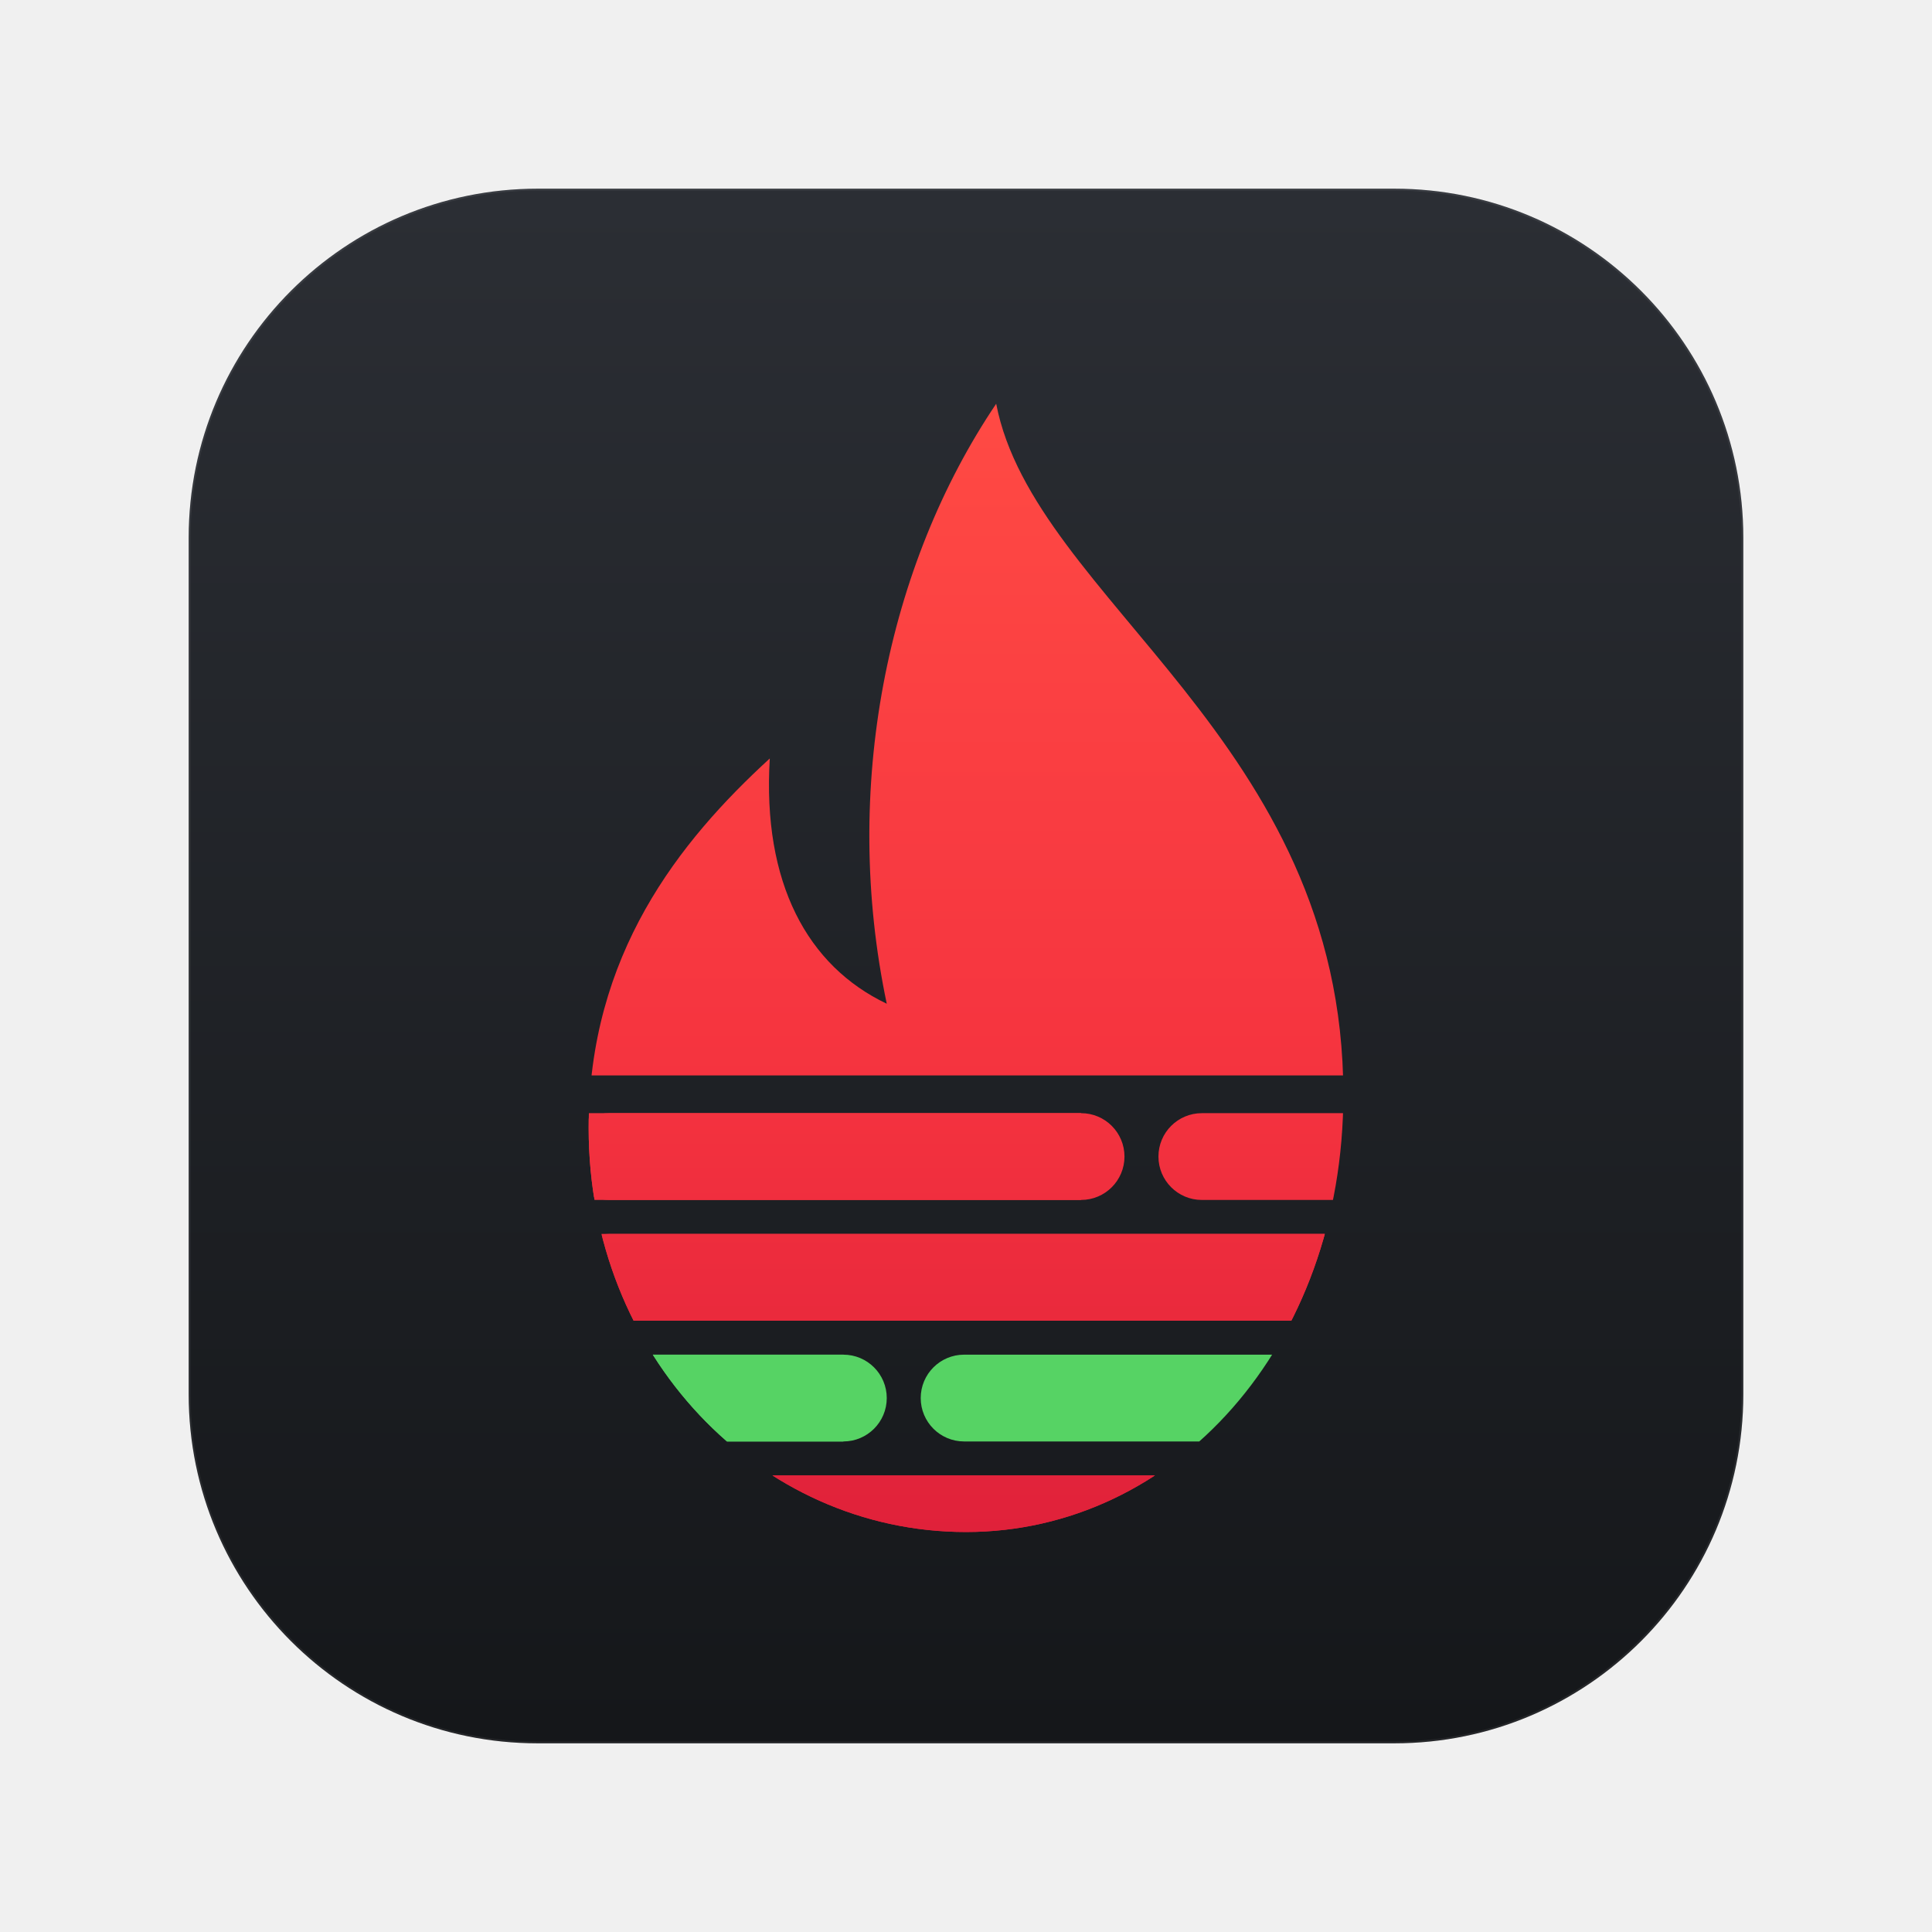
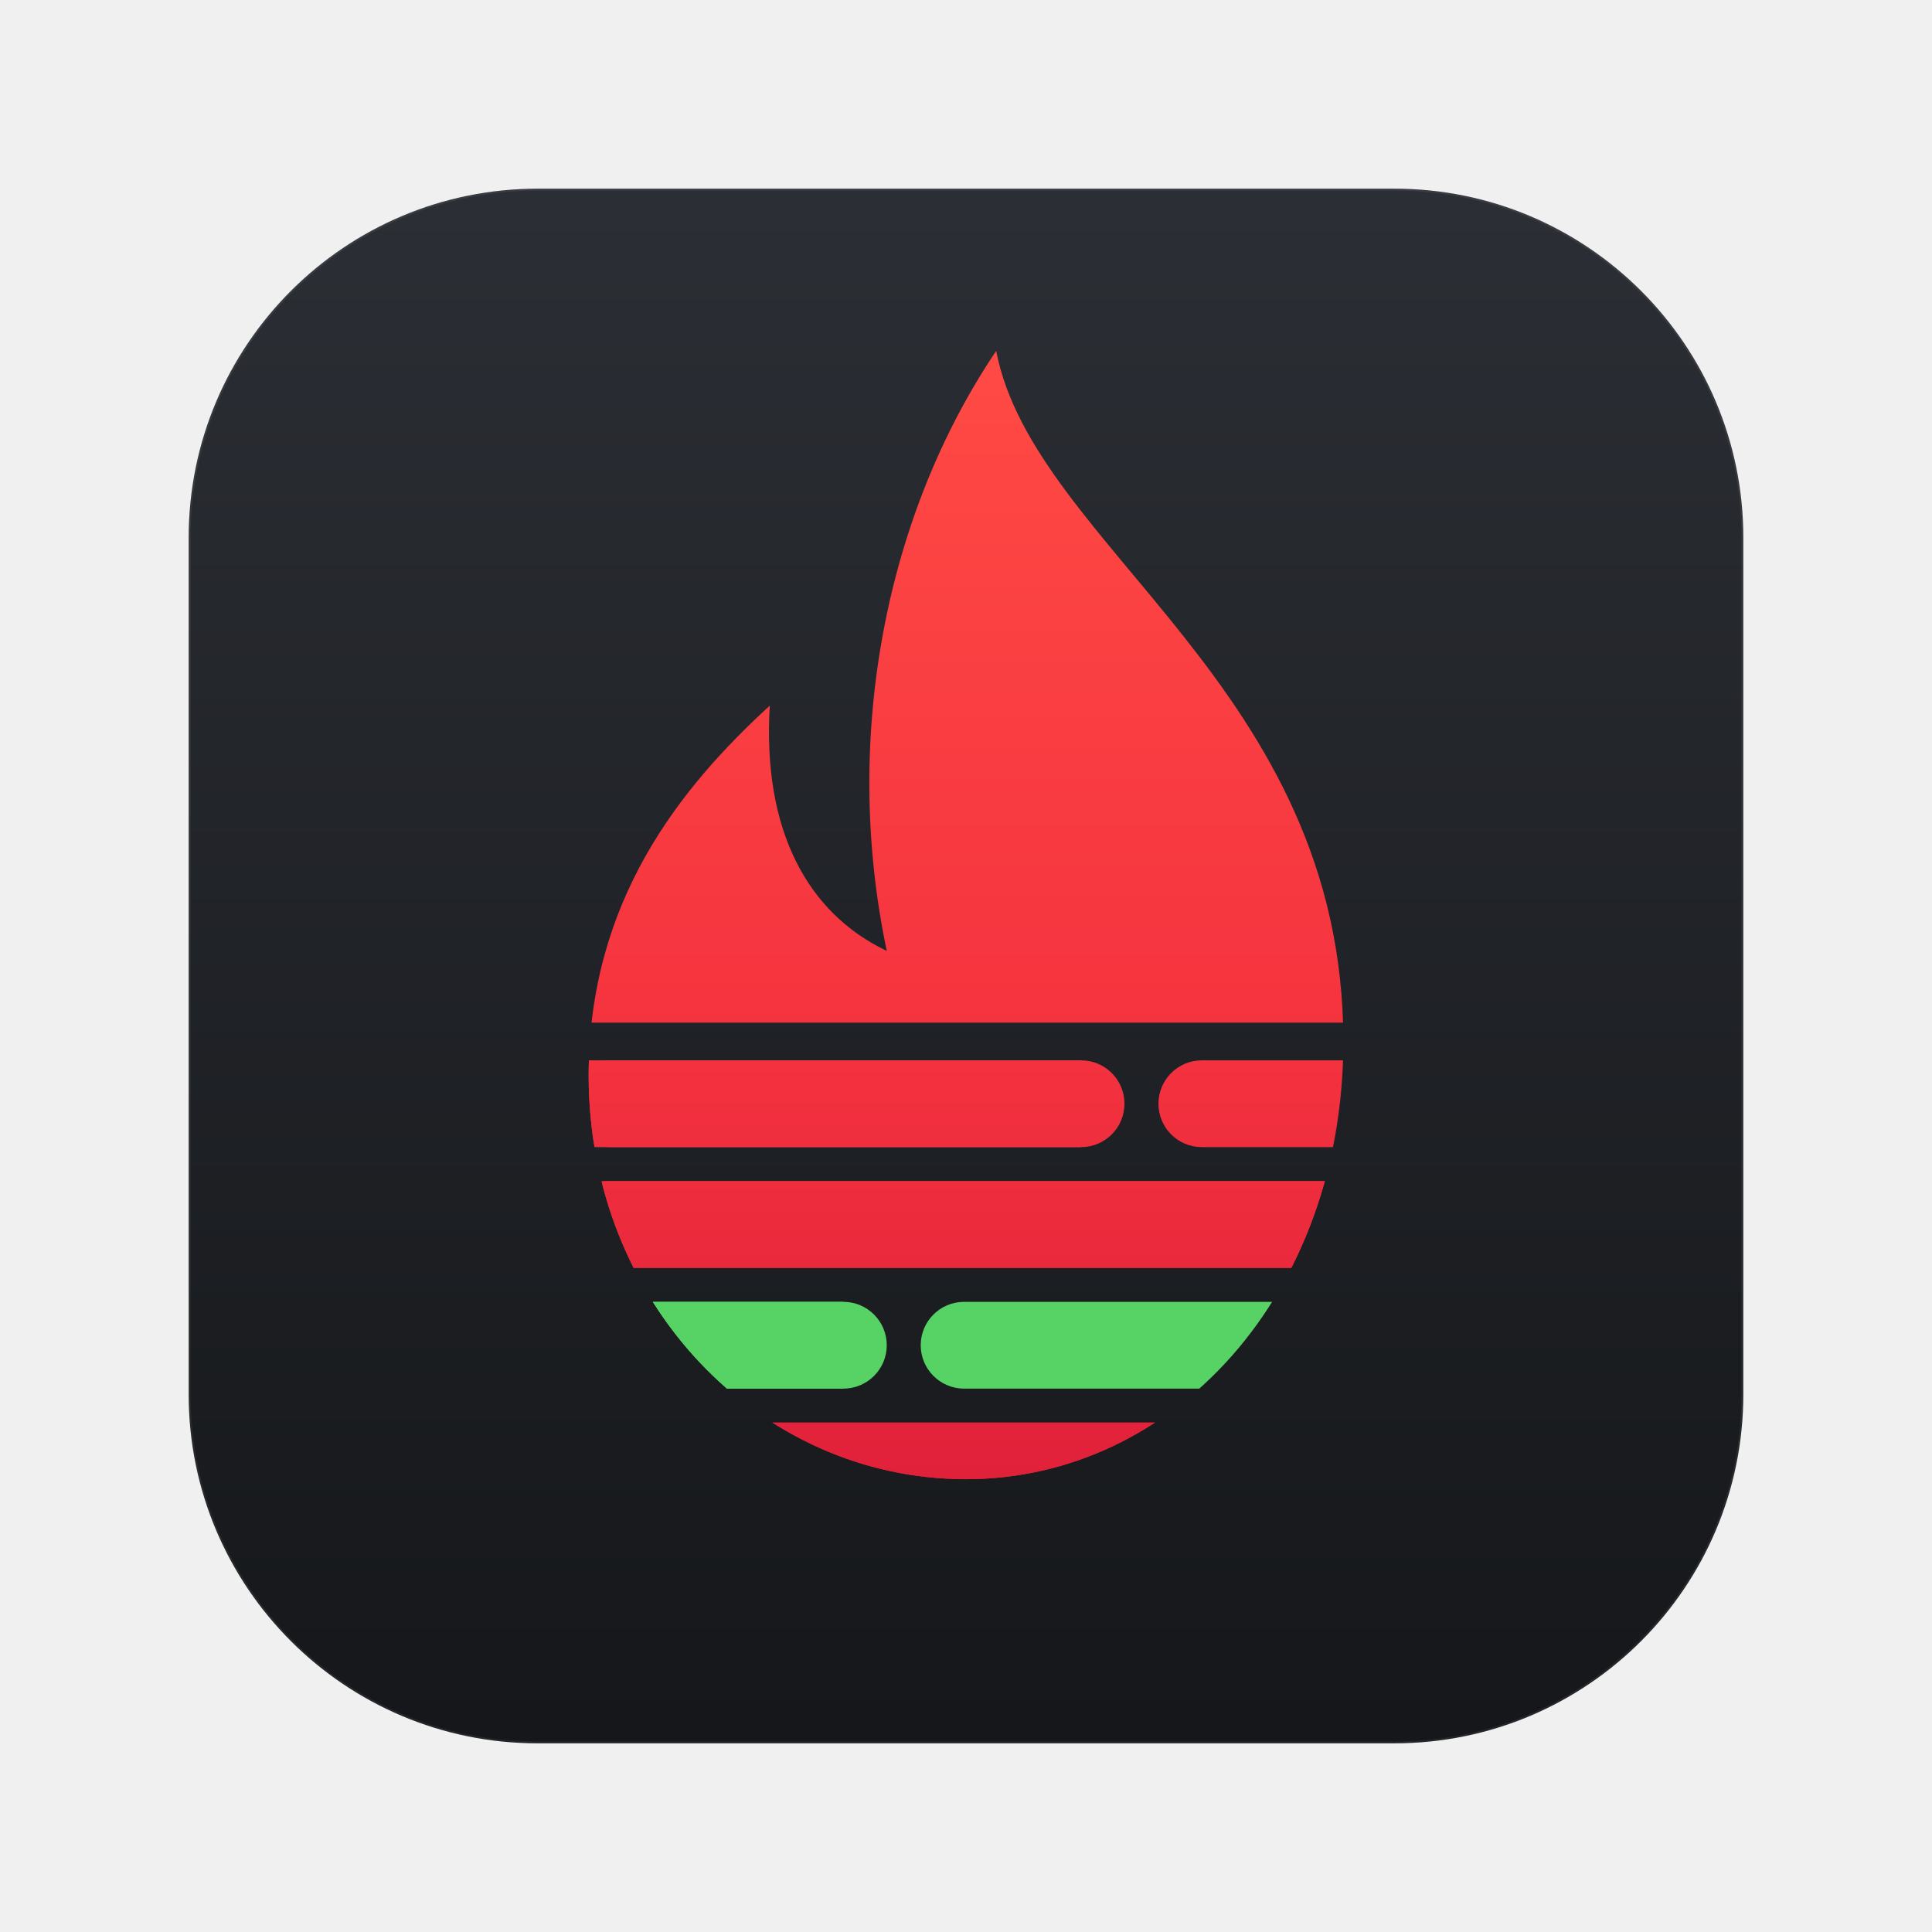
<svg xmlns="http://www.w3.org/2000/svg" viewBox="0 0 1024 1024" width="1024" height="1024">
  <defs>
    <linearGradient id="bg" x1="0" y1="0" x2="0" y2="1">
      <stop offset="0" stop-color="#2B2E34" />
      <stop offset="1" stop-color="#15171A" />
    </linearGradient>
    <linearGradient id="flame" gradientUnits="userSpaceOnUse" x1="0" y1="214" x2="0" y2="812">
      <stop offset="0" stop-color="#FF4A44" />
      <stop offset="0.6" stop-color="#F5333F" />
      <stop offset="1" stop-color="#E0213A" />
    </linearGradient>
    <clipPath id="clip">
      <path d="M528 214 C 548 318, 712 392, 712 580 C 712 714, 622 812, 512 812 C 402 812, 312 718, 312 598 C 312 506, 360 446, 408 402 C 404 468, 428 512, 470 532 C 446 418, 470 300, 528 214 Z" />
    </clipPath>
  </defs>
  <rect x="100" y="100" width="824" height="824" rx="185" fill="url(#bg)" />
  <rect x="100.5" y="100.5" width="823" height="823" rx="184.5" fill="none" stroke="#FFFFFF" stroke-opacity="0.07" />
-   <g clip-path="url(#clip)">
-     <rect x="300" y="200" width="440" height="370" fill="url(#flame)" />
-     <rect x="300" y="590" width="273.0" height="46" fill="url(#flame)" />
-     <rect x="300" y="590" width="296" height="46" rx="23.0" fill="url(#flame)" />
-     <rect x="614" y="590" width="126" height="46" rx="23.0" fill="url(#flame)" />
-     <rect x="300" y="654" width="417.0" height="46" fill="url(#flame)" />
-     <rect x="300" y="654" width="440" height="46" rx="23.0" fill="url(#flame)" />
-     <rect x="300" y="718" width="147.0" height="46" fill="#56D364" />
-     <rect x="300" y="718" width="170" height="46" rx="23.0" fill="#56D364" />
-     <rect x="488" y="718" width="252" height="46" rx="23.0" fill="#56D364" />
-     <rect x="300" y="782" width="420.0" height="40" fill="url(#flame)" />
-     <rect x="300" y="782" width="440" height="40" rx="20.0" fill="url(#flame)" />
+   <g transform="translate(0 -28)">
+     <g clip-path="url(#clip)">
+       <rect x="300" y="200" width="440" height="370" fill="url(#flame)" />
+       <rect x="300" y="590" width="273.0" height="46" fill="url(#flame)" />
+       <rect x="300" y="590" width="296" height="46" rx="23.0" fill="url(#flame)" />
+       <rect x="614" y="590" width="126" height="46" rx="23.0" fill="url(#flame)" />
+       <rect x="300" y="654" width="417.0" height="46" fill="url(#flame)" />
+       <rect x="300" y="654" width="440" height="46" rx="23.0" fill="url(#flame)" />
+       <rect x="300" y="718" width="147.0" height="46" fill="#56D364" />
+       <rect x="300" y="718" width="170" height="46" rx="23.0" fill="#56D364" />
+       <rect x="488" y="718" width="252" height="46" rx="23.0" fill="#56D364" />
+       <rect x="300" y="782" width="420.0" height="40" fill="url(#flame)" />
+       <rect x="300" y="782" width="440" height="40" rx="20.0" fill="url(#flame)" />
+     </g>
  </g>
</svg>
